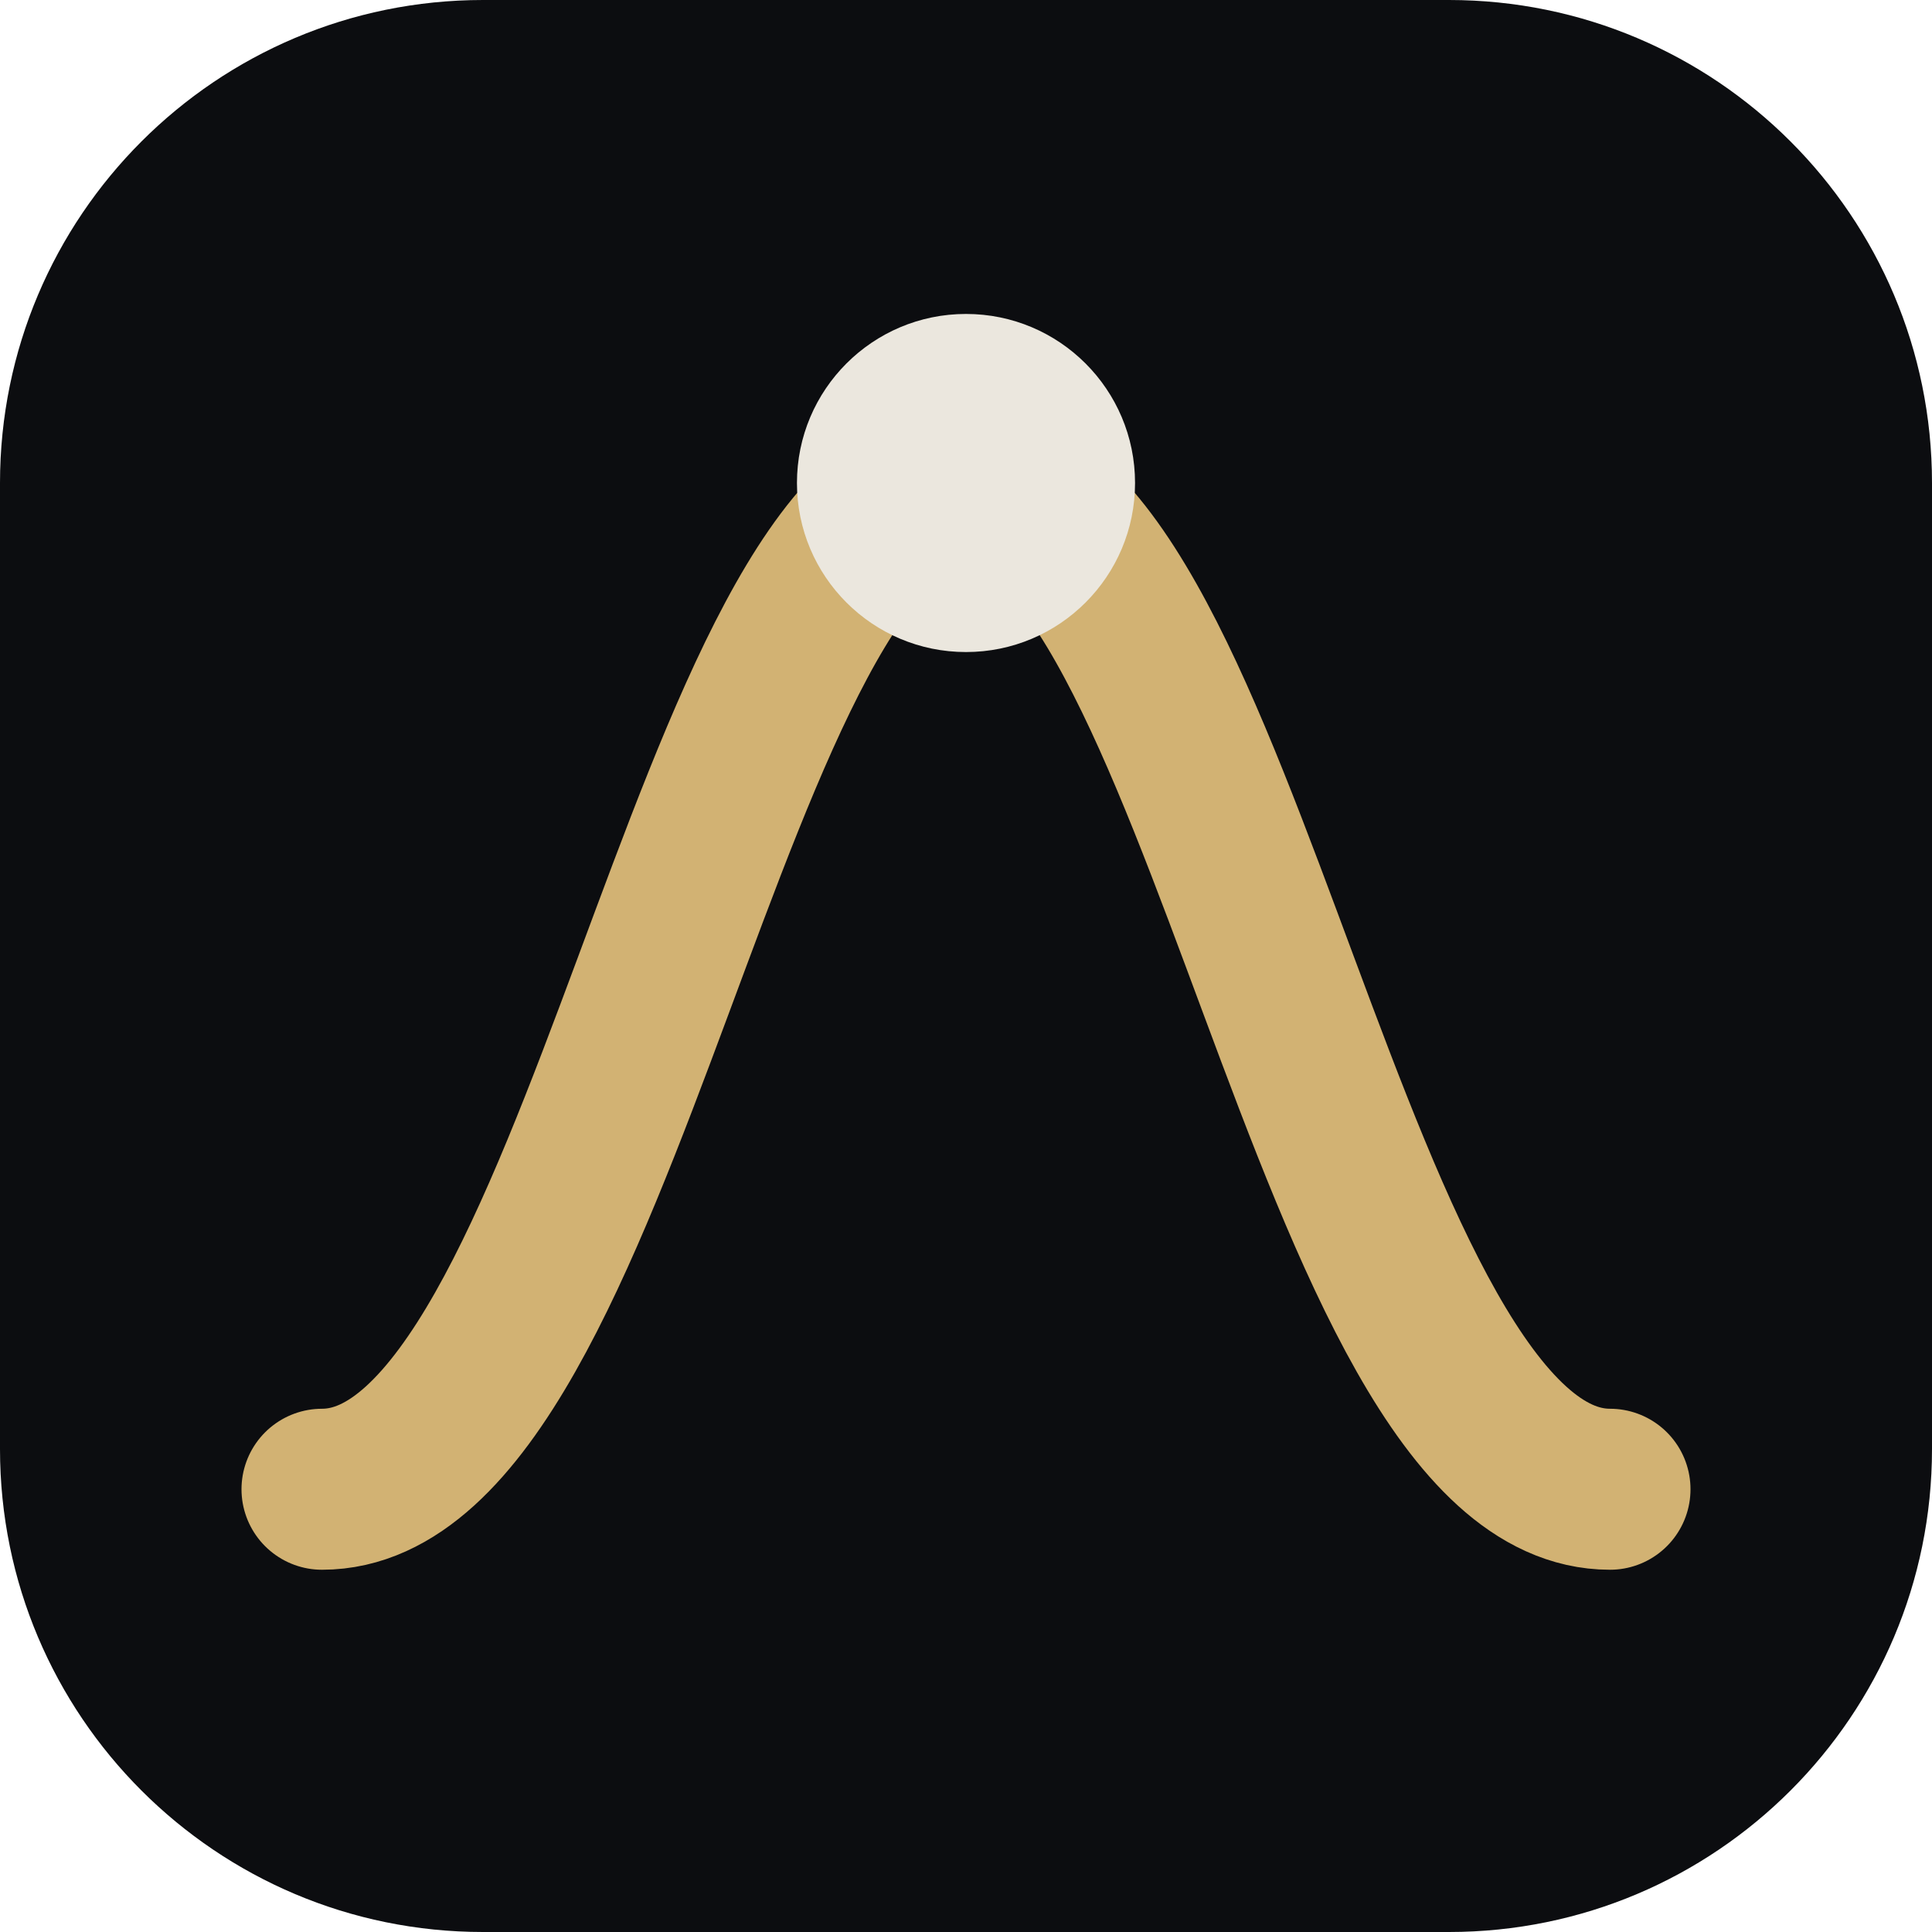
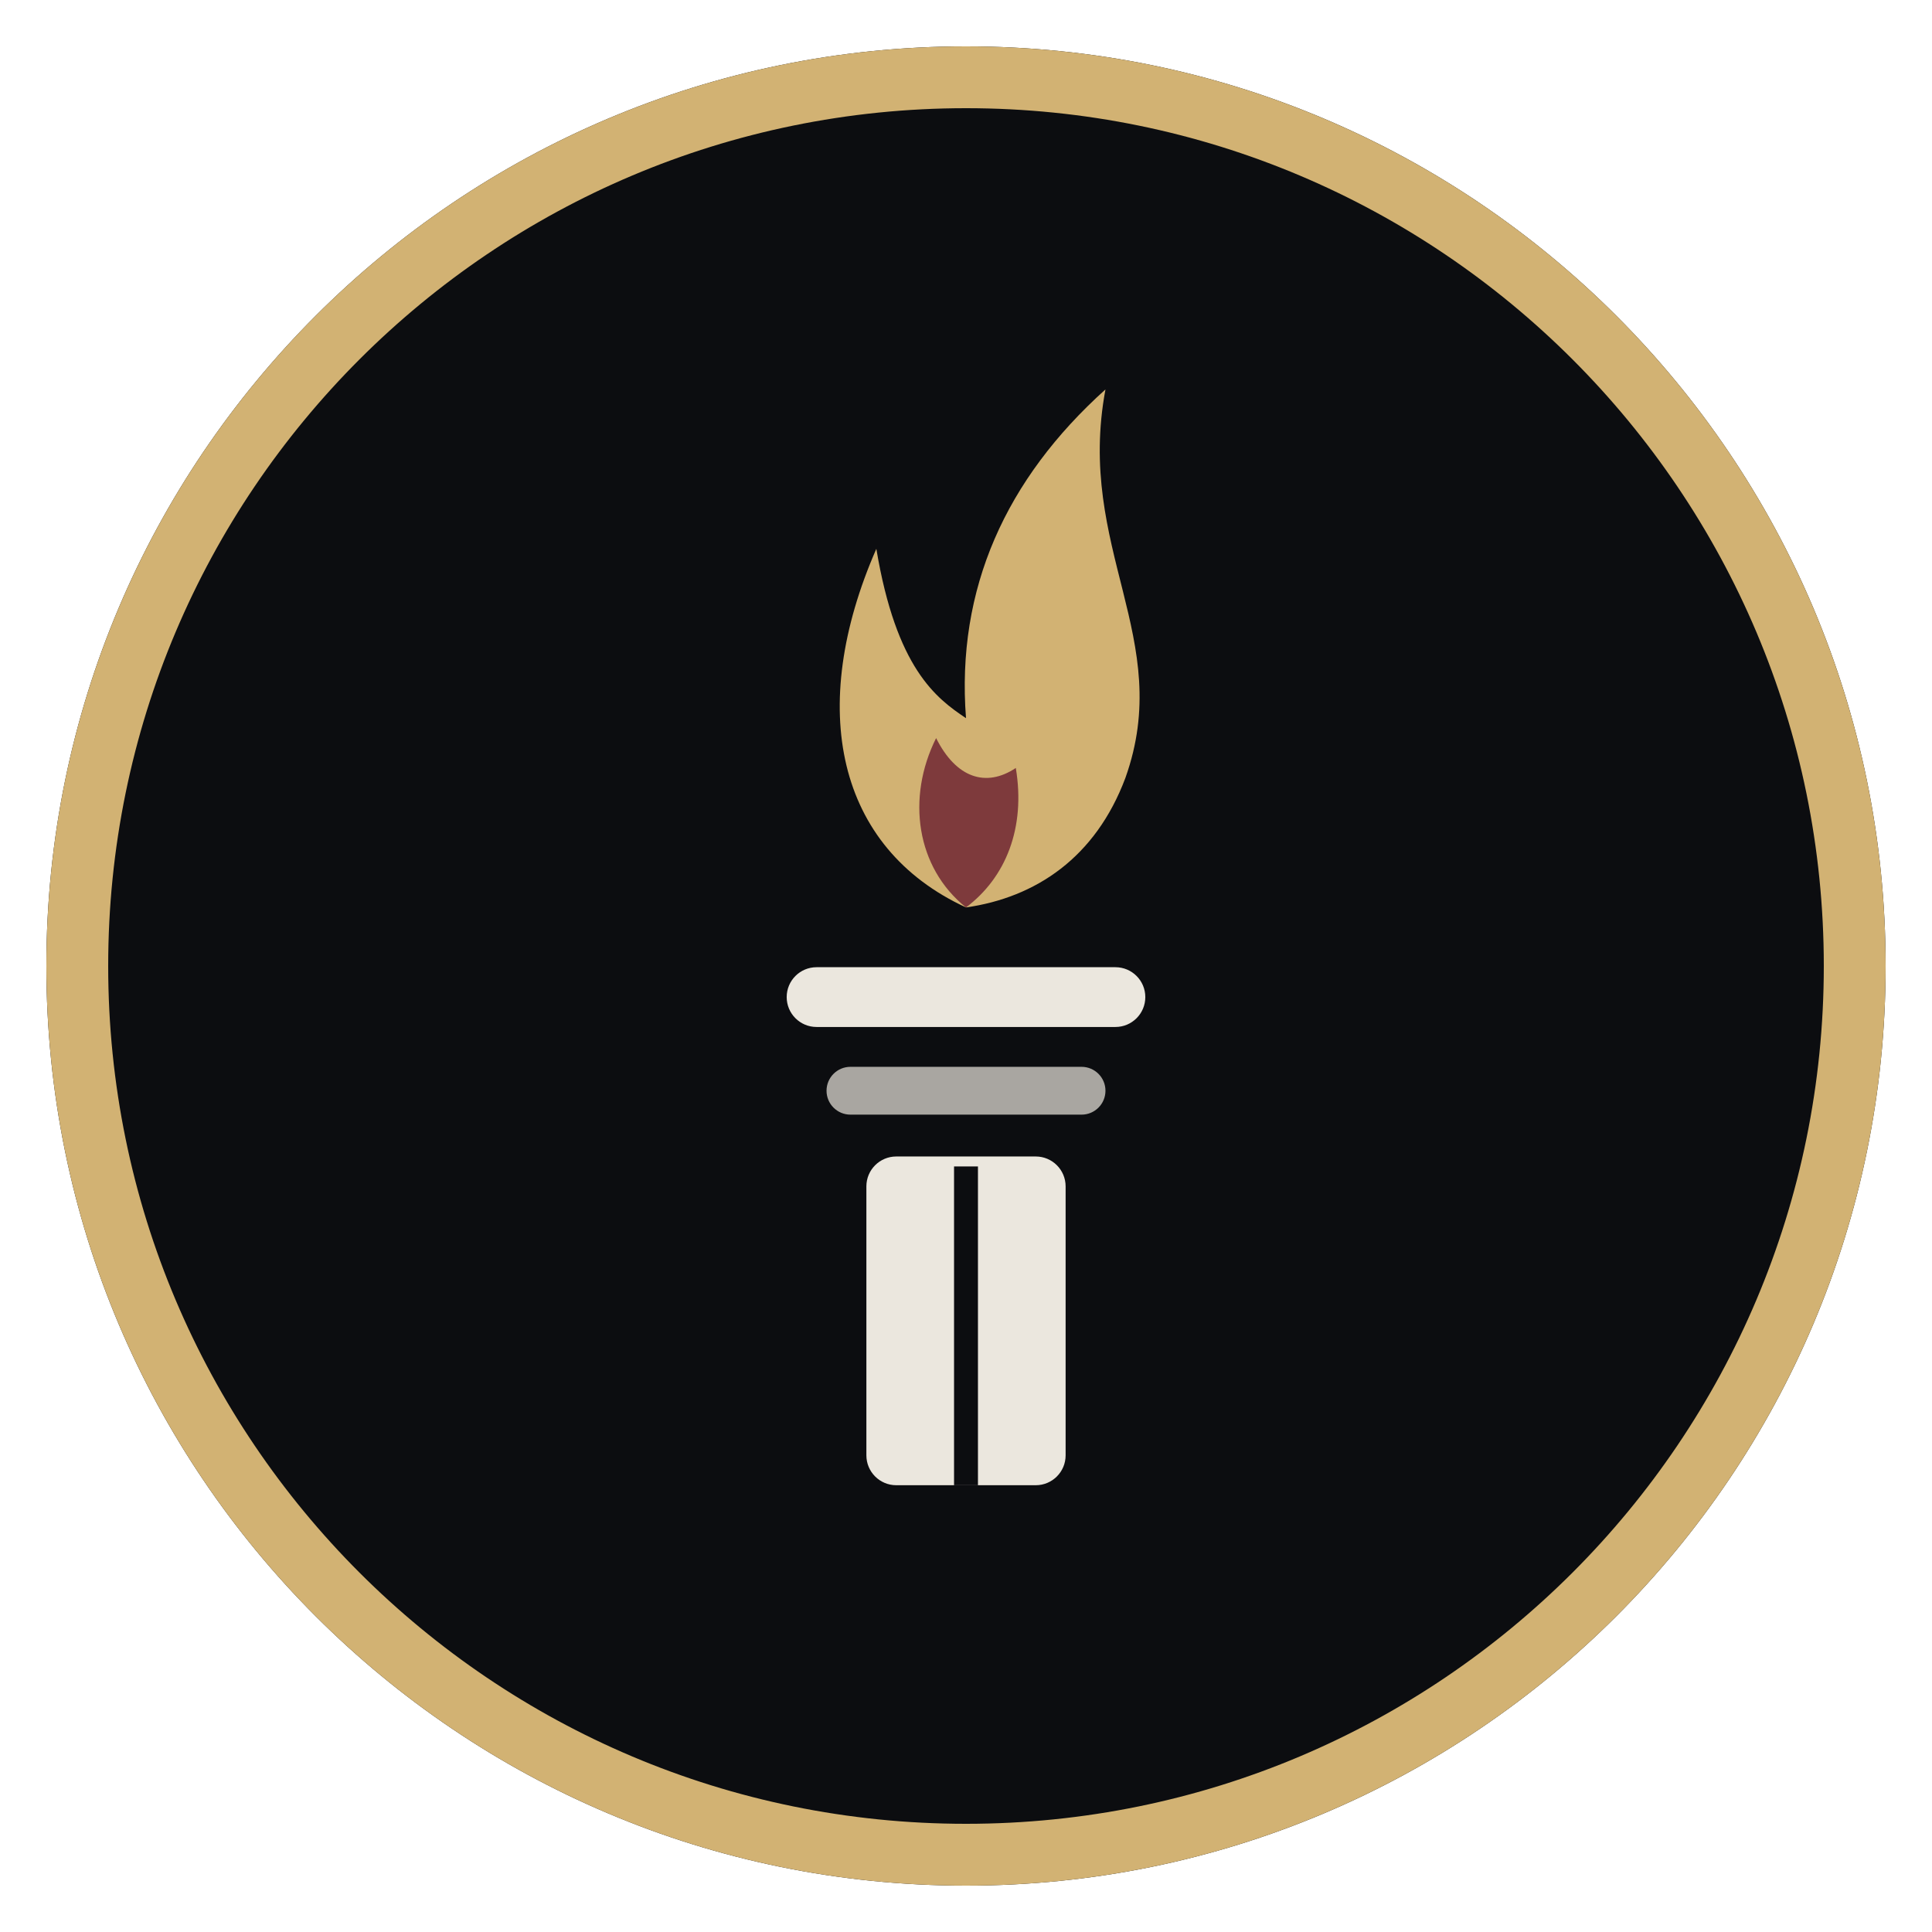
- <svg xmlns="http://www.w3.org/2000/svg" viewBox="0 0 24 24">
-   <rect width="24" height="24" rx="6" fill="#0c0d10" />
-   <path d="M4 18.5 C7.5 18.5 8.8 6 12 6 S16.5 18.5 20 18.5" fill="none" stroke="#d2b273" stroke-width="2" stroke-linecap="round" />
-   <circle cx="12" cy="6" r="2.1" fill="#ebe7de" />
+ <svg xmlns="http://www.w3.org/2000/svg" viewBox="0 0 100 100" width="512" height="512">
+   <circle cx="50" cy="50" r="47.6" fill="#0c0d10" />
+   <circle cx="50" cy="50" r="46" fill="none" stroke="#d2b273" stroke-width="3.2" />
+   <g transform="translate(17 15) scale(1.03125)">
+     <path d="M32 31 C25.5 28 24 21 27.5 13 C28.5 19 30.5 20.5 32 21.5 C31.5 15 34 9.5 39 5 C37.5 13 42.5 17.5 40 24.5 C38.5 28.5 35.5 30.5 32 31Z" fill="#d2b273" />
+     <path d="M32 31 C29.5 29 29 25.5 30.5 22.5 C31.5 24.5 33 25 34.5 24 C35 27 34 29.5 32 31Z" fill="#7e3a3c" />
+     <rect x="23" y="34" width="18" height="3" rx="1.5" fill="#ebe7de" />
+     <rect x="25" y="39" width="14" height="2.4" rx="1.2" fill="#ebe7de" opacity=".7" />
+     <rect x="27" y="43.5" width="10" height="16.5" rx="1.5" fill="#ebe7de" />
+     <path d="M32 44 V60" stroke="#0c0d10" stroke-width="1.2" />
+   </g>
</svg>
